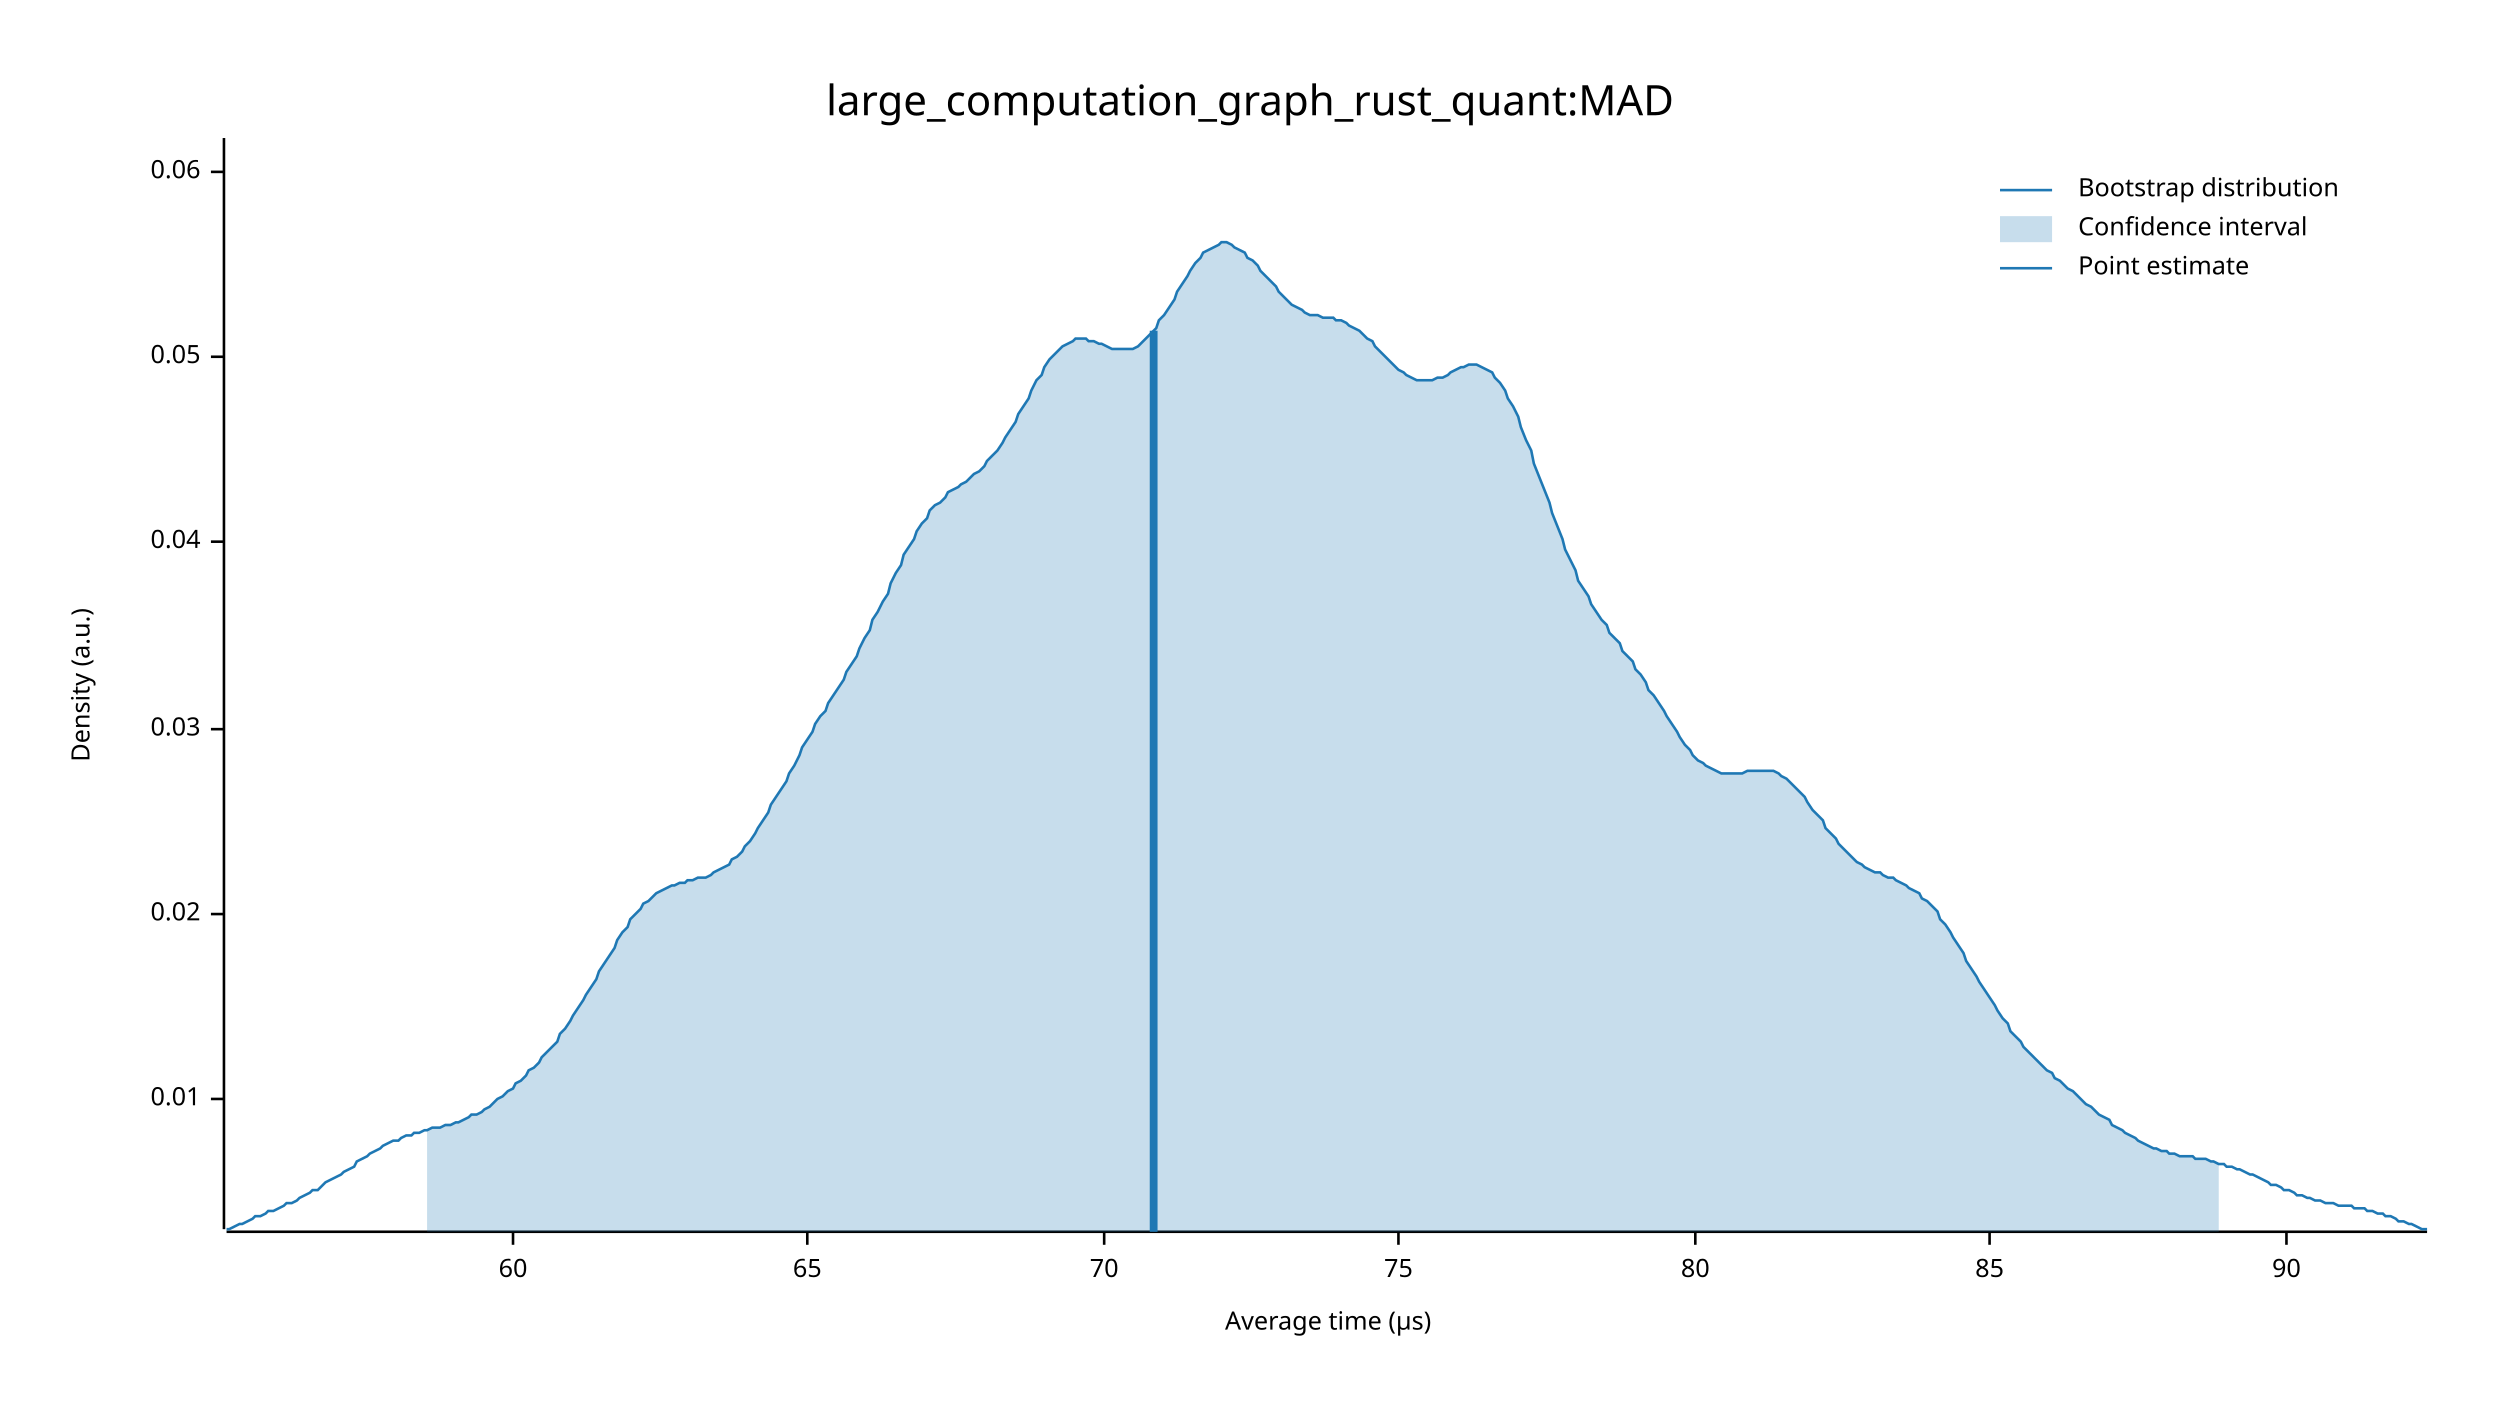
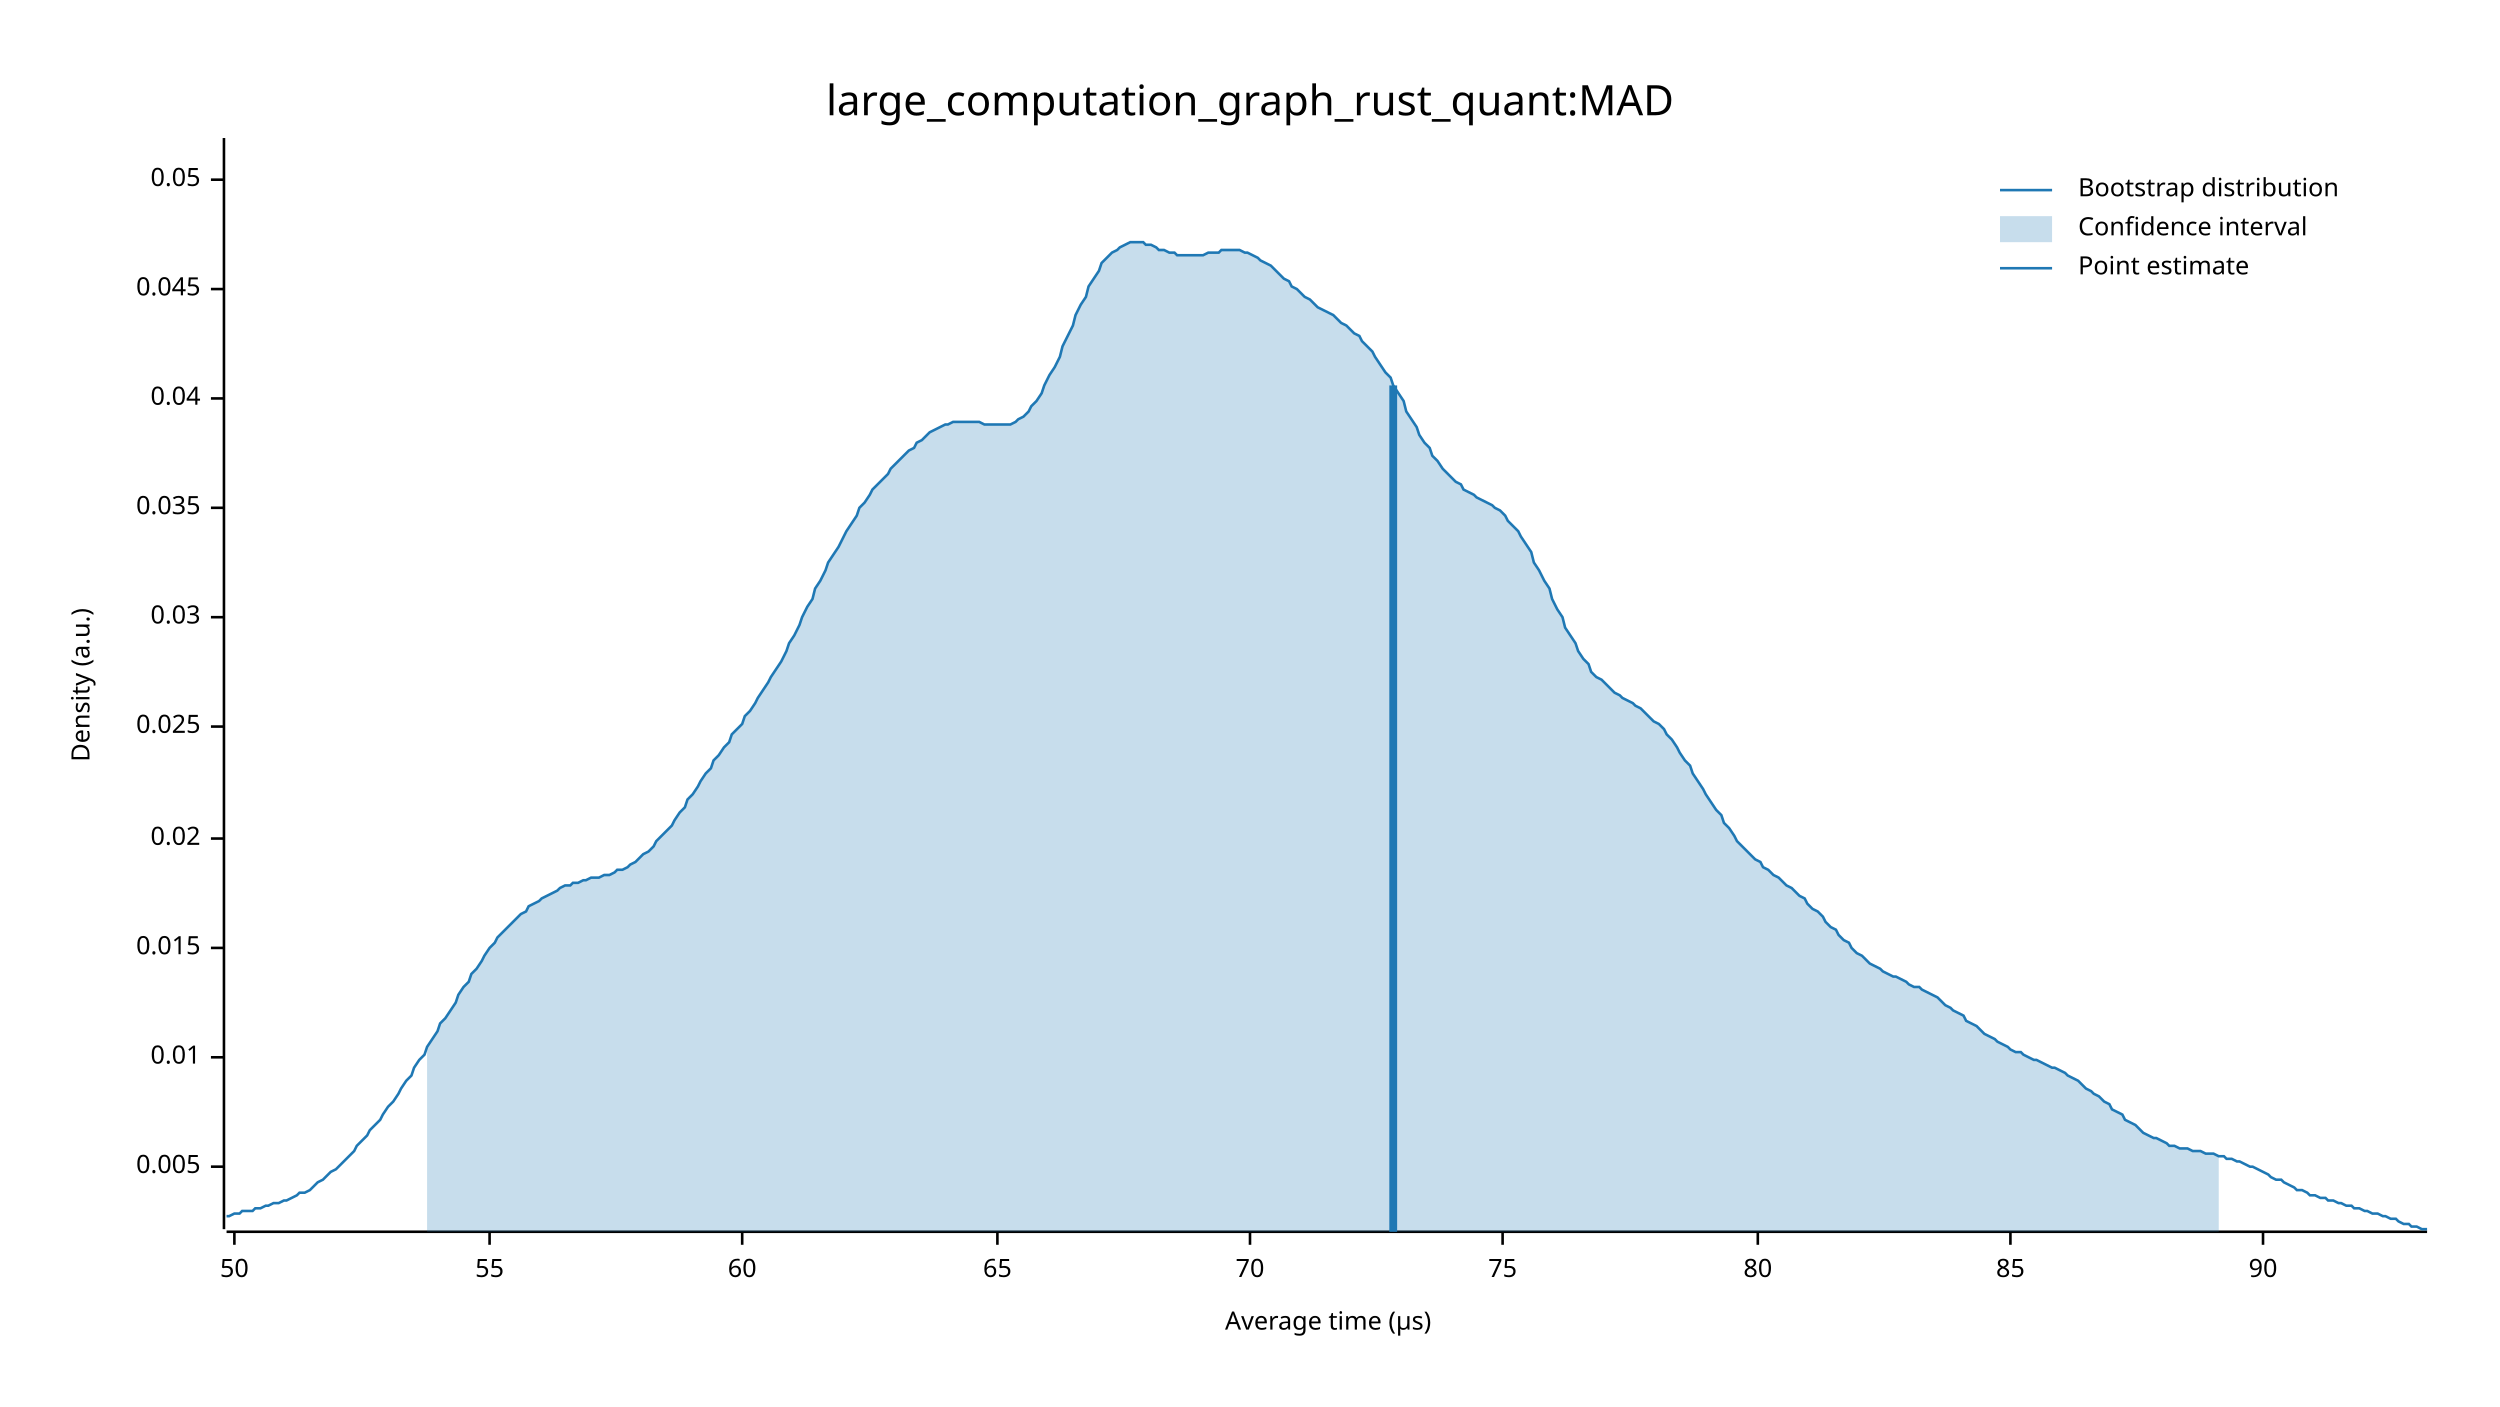
<svg xmlns="http://www.w3.org/2000/svg" width="960" height="540" viewBox="0 0 960 540">
  <text x="480" y="32" dy="0.76em" text-anchor="middle" font-family="sans-serif" font-size="16.129" opacity="1" fill="#000000">
large_computation_graph_rust_quant:MAD
</text>
  <text x="27" y="263" dy="0.76em" text-anchor="middle" font-family="sans-serif" font-size="9.677" opacity="1" fill="#000000" transform="rotate(270, 27, 263)">
Density (a.u.)
</text>
  <text x="510" y="513" dy="-0.5ex" text-anchor="middle" font-family="sans-serif" font-size="9.677" opacity="1" fill="#000000">
Average time (µs)
</text>
  <polyline fill="none" opacity="1" stroke="#000000" stroke-width="1" points="86,53 86,472 " />
-   <text x="77" y="422" dy="0.5ex" text-anchor="end" font-family="sans-serif" font-size="9.677" opacity="1" fill="#000000">
+   <text x="77" y="448" dy="0.5ex" text-anchor="end" font-family="sans-serif" font-size="9.677" opacity="1" fill="#000000">
+ 0.005
+ </text>
+   <polyline fill="none" opacity="1" stroke="#000000" stroke-width="1" points="81,448 86,448 " />
+   <text x="77" y="406" dy="0.5ex" text-anchor="end" font-family="sans-serif" font-size="9.677" opacity="1" fill="#000000">
0.01
</text>
-   <polyline fill="none" opacity="1" stroke="#000000" stroke-width="1" points="81,422 86,422 " />
-   <text x="77" y="351" dy="0.5ex" text-anchor="end" font-family="sans-serif" font-size="9.677" opacity="1" fill="#000000">
+   <polyline fill="none" opacity="1" stroke="#000000" stroke-width="1" points="81,406 86,406 " />
+   <text x="77" y="364" dy="0.5ex" text-anchor="end" font-family="sans-serif" font-size="9.677" opacity="1" fill="#000000">
+ 0.015
+ </text>
+   <polyline fill="none" opacity="1" stroke="#000000" stroke-width="1" points="81,364 86,364 " />
+   <text x="77" y="322" dy="0.5ex" text-anchor="end" font-family="sans-serif" font-size="9.677" opacity="1" fill="#000000">
0.02
</text>
-   <polyline fill="none" opacity="1" stroke="#000000" stroke-width="1" points="81,351 86,351 " />
-   <text x="77" y="280" dy="0.5ex" text-anchor="end" font-family="sans-serif" font-size="9.677" opacity="1" fill="#000000">
+   <polyline fill="none" opacity="1" stroke="#000000" stroke-width="1" points="81,322 86,322 " />
+   <text x="77" y="279" dy="0.5ex" text-anchor="end" font-family="sans-serif" font-size="9.677" opacity="1" fill="#000000">
+ 0.025
+ </text>
+   <polyline fill="none" opacity="1" stroke="#000000" stroke-width="1" points="81,279 86,279 " />
+   <text x="77" y="237" dy="0.5ex" text-anchor="end" font-family="sans-serif" font-size="9.677" opacity="1" fill="#000000">
0.03
</text>
-   <polyline fill="none" opacity="1" stroke="#000000" stroke-width="1" points="81,280 86,280 " />
-   <text x="77" y="208" dy="0.5ex" text-anchor="end" font-family="sans-serif" font-size="9.677" opacity="1" fill="#000000">
+   <polyline fill="none" opacity="1" stroke="#000000" stroke-width="1" points="81,237 86,237 " />
+   <text x="77" y="195" dy="0.5ex" text-anchor="end" font-family="sans-serif" font-size="9.677" opacity="1" fill="#000000">
+ 0.035
+ </text>
+   <polyline fill="none" opacity="1" stroke="#000000" stroke-width="1" points="81,195 86,195 " />
+   <text x="77" y="153" dy="0.5ex" text-anchor="end" font-family="sans-serif" font-size="9.677" opacity="1" fill="#000000">
0.04
</text>
-   <polyline fill="none" opacity="1" stroke="#000000" stroke-width="1" points="81,208 86,208 " />
-   <text x="77" y="137" dy="0.5ex" text-anchor="end" font-family="sans-serif" font-size="9.677" opacity="1" fill="#000000">
+   <polyline fill="none" opacity="1" stroke="#000000" stroke-width="1" points="81,153 86,153 " />
+   <text x="77" y="111" dy="0.5ex" text-anchor="end" font-family="sans-serif" font-size="9.677" opacity="1" fill="#000000">
+ 0.045
+ </text>
+   <polyline fill="none" opacity="1" stroke="#000000" stroke-width="1" points="81,111 86,111 " />
+   <text x="77" y="69" dy="0.5ex" text-anchor="end" font-family="sans-serif" font-size="9.677" opacity="1" fill="#000000">
0.05
</text>
-   <polyline fill="none" opacity="1" stroke="#000000" stroke-width="1" points="81,137 86,137 " />
-   <text x="77" y="66" dy="0.5ex" text-anchor="end" font-family="sans-serif" font-size="9.677" opacity="1" fill="#000000">
- 0.06
+   <polyline fill="none" opacity="1" stroke="#000000" stroke-width="1" points="81,69 86,69 " />
+   <polyline fill="none" opacity="1" stroke="#000000" stroke-width="1" points="87,473 932,473 " />
+   <text x="90" y="483" dy="0.76em" text-anchor="middle" font-family="sans-serif" font-size="9.677" opacity="1" fill="#000000">
+ 50
</text>
-   <polyline fill="none" opacity="1" stroke="#000000" stroke-width="1" points="81,66 86,66 " />
-   <polyline fill="none" opacity="1" stroke="#000000" stroke-width="1" points="87,473 932,473 " />
-   <text x="197" y="483" dy="0.76em" text-anchor="middle" font-family="sans-serif" font-size="9.677" opacity="1" fill="#000000">
+   <polyline fill="none" opacity="1" stroke="#000000" stroke-width="1" points="90,473 90,478 " />
+   <text x="188" y="483" dy="0.76em" text-anchor="middle" font-family="sans-serif" font-size="9.677" opacity="1" fill="#000000">
+ 55
+ </text>
+   <polyline fill="none" opacity="1" stroke="#000000" stroke-width="1" points="188,473 188,478 " />
+   <text x="285" y="483" dy="0.76em" text-anchor="middle" font-family="sans-serif" font-size="9.677" opacity="1" fill="#000000">
60
</text>
-   <polyline fill="none" opacity="1" stroke="#000000" stroke-width="1" points="197,473 197,478 " />
-   <text x="310" y="483" dy="0.76em" text-anchor="middle" font-family="sans-serif" font-size="9.677" opacity="1" fill="#000000">
+   <polyline fill="none" opacity="1" stroke="#000000" stroke-width="1" points="285,473 285,478 " />
+   <text x="383" y="483" dy="0.76em" text-anchor="middle" font-family="sans-serif" font-size="9.677" opacity="1" fill="#000000">
65
</text>
-   <polyline fill="none" opacity="1" stroke="#000000" stroke-width="1" points="310,473 310,478 " />
-   <text x="424" y="483" dy="0.76em" text-anchor="middle" font-family="sans-serif" font-size="9.677" opacity="1" fill="#000000">
+   <polyline fill="none" opacity="1" stroke="#000000" stroke-width="1" points="383,473 383,478 " />
+   <text x="480" y="483" dy="0.76em" text-anchor="middle" font-family="sans-serif" font-size="9.677" opacity="1" fill="#000000">
70
</text>
-   <polyline fill="none" opacity="1" stroke="#000000" stroke-width="1" points="424,473 424,478 " />
-   <text x="537" y="483" dy="0.76em" text-anchor="middle" font-family="sans-serif" font-size="9.677" opacity="1" fill="#000000">
+   <polyline fill="none" opacity="1" stroke="#000000" stroke-width="1" points="480,473 480,478 " />
+   <text x="577" y="483" dy="0.76em" text-anchor="middle" font-family="sans-serif" font-size="9.677" opacity="1" fill="#000000">
75
</text>
-   <polyline fill="none" opacity="1" stroke="#000000" stroke-width="1" points="537,473 537,478 " />
-   <text x="651" y="483" dy="0.76em" text-anchor="middle" font-family="sans-serif" font-size="9.677" opacity="1" fill="#000000">
+   <polyline fill="none" opacity="1" stroke="#000000" stroke-width="1" points="577,473 577,478 " />
+   <text x="675" y="483" dy="0.76em" text-anchor="middle" font-family="sans-serif" font-size="9.677" opacity="1" fill="#000000">
80
</text>
-   <polyline fill="none" opacity="1" stroke="#000000" stroke-width="1" points="651,473 651,478 " />
-   <text x="764" y="483" dy="0.76em" text-anchor="middle" font-family="sans-serif" font-size="9.677" opacity="1" fill="#000000">
+   <polyline fill="none" opacity="1" stroke="#000000" stroke-width="1" points="675,473 675,478 " />
+   <text x="772" y="483" dy="0.76em" text-anchor="middle" font-family="sans-serif" font-size="9.677" opacity="1" fill="#000000">
85
</text>
-   <polyline fill="none" opacity="1" stroke="#000000" stroke-width="1" points="764,473 764,478 " />
-   <text x="878" y="483" dy="0.76em" text-anchor="middle" font-family="sans-serif" font-size="9.677" opacity="1" fill="#000000">
+   <polyline fill="none" opacity="1" stroke="#000000" stroke-width="1" points="772,473 772,478 " />
+   <text x="869" y="483" dy="0.76em" text-anchor="middle" font-family="sans-serif" font-size="9.677" opacity="1" fill="#000000">
90
</text>
-   <polyline fill="none" opacity="1" stroke="#000000" stroke-width="1" points="878,473 878,478 " />
-   <polyline fill="none" opacity="1" stroke="#1F78B4" stroke-width="1" points="87,472 88,472 90,471 92,470 93,470 95,469 97,468 98,467 100,467 102,466 103,465 105,465 107,464 109,463 110,462 112,462 114,461 115,460 117,459 119,458 120,457 122,457 124,455 125,454 127,453 129,452 131,451 132,450 134,449 136,448 137,446 139,445 141,444 142,443 144,442 146,441 147,440 149,439 151,438 153,438 154,437 156,436 158,436 159,435 161,435 163,434 164,434 166,433 168,433 169,433 171,432 173,432 175,431 176,431 178,430 180,429 181,428 183,428 185,427 186,426 188,425 190,423 191,422 193,421 195,419 197,418 198,416 200,415 202,413 203,411 205,410 207,408 208,406 210,404 212,402 214,400 215,397 217,395 219,392 220,390 222,387 224,384 225,382 227,379 229,376 230,373 232,370 234,367 236,364 237,361 239,358 241,356 242,353 244,351 246,349 247,347 249,346 251,344 252,343 254,342 256,341 258,340 259,340 261,339 263,339 264,338 266,338 268,337 269,337 271,337 273,336 274,335 276,334 278,333 280,332 281,330 283,329 285,327 286,325 288,323 290,320 291,318 293,315 295,312 296,309 298,306 300,303 302,300 303,297 305,294 307,290 308,287 310,284 312,281 313,278 315,275 317,273 318,270 320,267 322,264 324,261 325,258 327,255 329,252 330,249 332,245 334,242 335,238 337,235 339,231 341,228 342,224 344,220 346,217 347,213 349,210 351,207 352,204 354,201 356,199 357,196 359,194 361,193 363,191 364,189 366,188 368,187 369,186 371,185 373,183 374,182 376,181 378,179 379,177 381,175 383,173 385,170 386,168 388,165 390,162 391,159 393,156 395,153 396,150 398,146 400,144 401,141 403,138 405,136 407,134 408,133 410,132 412,131 413,130 415,130 417,130 418,131 420,131 422,132 423,132 425,133 427,134 429,134 430,134 432,134 434,134 435,134 437,133 439,131 440,130 442,128 444,126 445,123 447,121 449,118 451,115 452,112 454,109 456,106 457,104 459,101 461,99 462,97 464,96 466,95 468,94 469,93 471,93 473,94 474,95 476,96 478,97 479,99 481,100 483,102 484,104 486,106 488,108 490,110 491,112 493,114 495,116 496,117 498,118 500,119 501,120 503,121 505,121 506,121 508,122 510,122 512,122 513,123 515,123 517,124 518,125 520,126 522,127 523,128 525,130 527,131 528,133 530,135 532,137 534,139 535,140 537,142 539,143 540,144 542,145 544,146 545,146 547,146 549,146 550,146 552,145 554,145 556,144 557,143 559,142 561,141 562,141 564,140 566,140 567,140 569,141 571,142 573,143 574,145 576,147 578,150 579,153 581,156 583,160 584,164 586,169 588,173 589,178 591,183 593,188 595,193 596,197 598,202 600,207 601,211 603,215 605,219 606,223 608,226 610,229 611,232 613,235 615,238 617,240 618,243 620,245 622,247 623,250 625,252 627,254 628,257 630,259 632,262 633,265 635,267 637,270 639,273 640,275 642,278 644,281 645,283 647,286 649,288 650,290 652,292 654,293 655,294 657,295 659,296 661,297 662,297 664,297 666,297 667,297 669,297 671,296 672,296 674,296 676,296 677,296 679,296 681,296 683,297 684,298 686,299 688,301 689,302 691,304 693,306 694,308 696,311 698,313 700,315 701,318 703,320 705,322 706,324 708,326 710,328 711,329 713,331 715,332 716,333 718,334 720,335 722,335 723,336 725,337 727,337 728,338 730,339 732,340 733,341 735,342 737,343 738,345 740,346 742,348 744,350 745,353 747,355 749,358 750,360 752,363 754,366 755,369 757,372 759,375 760,377 762,380 764,383 766,386 767,388 769,391 771,393 772,396 774,398 776,400 777,402 779,404 781,406 782,407 784,409 786,411 788,412 789,414 791,415 793,417 794,418 796,419 798,421 799,422 801,424 803,425 804,426 806,428 808,429 810,430 811,432 813,433 815,434 816,435 818,436 820,437 821,438 823,439 825,440 827,441 828,441 830,442 832,442 833,443 835,443 837,444 838,444 840,444 842,444 843,445 845,445 847,445 849,446 850,446 852,447 854,447 855,448 857,448 859,449 860,449 862,450 864,451 865,451 867,452 869,453 871,454 872,455 874,455 876,456 877,457 879,457 881,458 882,459 884,459 886,460 887,460 889,461 891,461 893,462 894,462 896,462 898,463 899,463 901,463 903,463 904,464 906,464 908,464 909,465 911,465 913,466 915,466 916,467 918,467 920,468 921,469 923,469 925,470 926,470 928,471 930,472 932,472 " />
-   <polygon opacity="0.25" fill="#1F78B4" points="164,434 166,433 168,433 169,433 171,432 173,432 175,431 176,431 178,430 180,429 181,428 183,428 185,427 186,426 188,425 190,423 191,422 193,421 195,419 197,418 198,416 200,415 202,413 203,411 205,410 207,408 208,406 210,404 212,402 214,400 215,397 217,395 219,392 220,390 222,387 224,384 225,382 227,379 229,376 230,373 232,370 234,367 236,364 237,361 239,358 241,356 242,353 244,351 246,349 247,347 249,346 251,344 252,343 254,342 256,341 258,340 259,340 261,339 263,339 264,338 266,338 268,337 269,337 271,337 273,336 274,335 276,334 278,333 280,332 281,330 283,329 285,327 286,325 288,323 290,320 291,318 293,315 295,312 296,309 298,306 300,303 302,300 303,297 305,294 307,290 308,287 310,284 312,281 313,278 315,275 317,273 318,270 320,267 322,264 324,261 325,258 327,255 329,252 330,249 332,245 334,242 335,238 337,235 339,231 341,228 342,224 344,220 346,217 347,213 349,210 351,207 352,204 354,201 356,199 357,196 359,194 361,193 363,191 364,189 366,188 368,187 369,186 371,185 373,183 374,182 376,181 378,179 379,177 381,175 383,173 385,170 386,168 388,165 390,162 391,159 393,156 395,153 396,150 398,146 400,144 401,141 403,138 405,136 407,134 408,133 410,132 412,131 413,130 415,130 417,130 418,131 420,131 422,132 423,132 425,133 427,134 429,134 430,134 432,134 434,134 435,134 437,133 439,131 440,130 442,128 444,126 445,123 447,121 449,118 451,115 452,112 454,109 456,106 457,104 459,101 461,99 462,97 464,96 466,95 468,94 469,93 471,93 473,94 474,95 476,96 478,97 479,99 481,100 483,102 484,104 486,106 488,108 490,110 491,112 493,114 495,116 496,117 498,118 500,119 501,120 503,121 505,121 506,121 508,122 510,122 512,122 513,123 515,123 517,124 518,125 520,126 522,127 523,128 525,130 527,131 528,133 530,135 532,137 534,139 535,140 537,142 539,143 540,144 542,145 544,146 545,146 547,146 549,146 550,146 552,145 554,145 556,144 557,143 559,142 561,141 562,141 564,140 566,140 567,140 569,141 571,142 573,143 574,145 576,147 578,150 579,153 581,156 583,160 584,164 586,169 588,173 589,178 591,183 593,188 595,193 596,197 598,202 600,207 601,211 603,215 605,219 606,223 608,226 610,229 611,232 613,235 615,238 617,240 618,243 620,245 622,247 623,250 625,252 627,254 628,257 630,259 632,262 633,265 635,267 637,270 639,273 640,275 642,278 644,281 645,283 647,286 649,288 650,290 652,292 654,293 655,294 657,295 659,296 661,297 662,297 664,297 666,297 667,297 669,297 671,296 672,296 674,296 676,296 677,296 679,296 681,296 683,297 684,298 686,299 688,301 689,302 691,304 693,306 694,308 696,311 698,313 700,315 701,318 703,320 705,322 706,324 708,326 710,328 711,329 713,331 715,332 716,333 718,334 720,335 722,335 723,336 725,337 727,337 728,338 730,339 732,340 733,341 735,342 737,343 738,345 740,346 742,348 744,350 745,353 747,355 749,358 750,360 752,363 754,366 755,369 757,372 759,375 760,377 762,380 764,383 766,386 767,388 769,391 771,393 772,396 774,398 776,400 777,402 779,404 781,406 782,407 784,409 786,411 788,412 789,414 791,415 793,417 794,418 796,419 798,421 799,422 801,424 803,425 804,426 806,428 808,429 810,430 811,432 813,433 815,434 816,435 818,436 820,437 821,438 823,439 825,440 827,441 828,441 830,442 832,442 833,443 835,443 837,444 838,444 840,444 842,444 843,445 845,445 847,445 849,446 850,446 852,447 852,473 164,473 " />
-   <polyline fill="none" opacity="1" stroke="#1F78B4" stroke-width="3" points="443,473 443,127 " />
+   <polyline fill="none" opacity="1" stroke="#000000" stroke-width="1" points="869,473 869,478 " />
+   <polyline fill="none" opacity="1" stroke="#1F78B4" stroke-width="1" points="87,467 88,467 90,466 92,466 93,465 95,465 97,465 98,464 100,464 102,463 103,463 105,462 107,462 109,461 110,461 112,460 114,459 115,458 117,458 119,457 120,456 122,454 124,453 125,452 127,450 129,449 131,447 132,446 134,444 136,442 137,440 139,438 141,436 142,434 144,432 146,430 147,428 149,425 151,423 153,420 154,418 156,415 158,413 159,410 161,407 163,405 164,402 166,399 168,396 169,393 171,391 173,388 175,385 176,382 178,379 180,377 181,374 183,372 185,369 186,367 188,364 190,362 191,360 193,358 195,356 197,354 198,353 200,351 202,350 203,348 205,347 207,346 208,345 210,344 212,343 214,342 215,341 217,340 219,340 220,339 222,339 224,338 225,338 227,337 229,337 230,337 232,336 234,336 236,335 237,334 239,334 241,333 242,332 244,331 246,329 247,328 249,327 251,325 252,323 254,321 256,319 258,317 259,315 261,312 263,310 264,307 266,305 268,302 269,300 271,297 273,295 274,292 276,290 278,287 280,285 281,282 283,280 285,278 286,275 288,273 290,270 291,268 293,265 295,262 296,260 298,257 300,254 302,250 303,247 305,244 307,240 308,237 310,233 312,230 313,226 315,223 317,219 318,216 320,213 322,210 324,206 325,204 327,201 329,198 330,195 332,193 334,190 335,188 337,186 339,184 341,182 342,180 344,178 346,176 347,175 349,173 351,172 352,170 354,169 356,167 357,166 359,165 361,164 363,163 364,163 366,162 368,162 369,162 371,162 373,162 374,162 376,162 378,163 379,163 381,163 383,163 385,163 386,163 388,163 390,162 391,161 393,160 395,158 396,156 398,154 400,151 401,148 403,144 405,141 407,137 408,133 410,129 412,125 413,121 415,117 417,114 418,110 420,107 422,104 423,101 425,99 427,97 429,96 430,95 432,94 434,93 435,93 437,93 439,93 440,94 442,94 444,95 445,96 447,96 449,97 451,97 452,98 454,98 456,98 457,98 459,98 461,98 462,98 464,97 466,97 468,97 469,96 471,96 473,96 474,96 476,96 478,97 479,97 481,98 483,99 484,100 486,101 488,102 490,104 491,105 493,107 495,108 496,110 498,111 500,113 501,114 503,115 505,117 506,118 508,119 510,120 512,121 513,122 515,124 517,125 518,126 520,128 522,129 523,131 525,133 527,135 528,137 530,140 532,143 534,145 535,148 537,151 539,154 540,158 542,161 544,164 545,167 547,170 549,172 550,175 552,177 554,180 556,182 557,183 559,185 561,186 562,188 564,189 566,190 567,191 569,192 571,193 573,194 574,195 576,196 578,198 579,200 581,202 583,204 584,206 586,209 588,212 589,216 591,219 593,223 595,226 596,230 598,234 600,237 601,241 603,244 605,247 606,250 608,253 610,255 611,258 613,260 615,261 617,263 618,264 620,266 622,267 623,268 625,269 627,270 628,271 630,272 632,274 633,275 635,277 637,278 639,280 640,282 642,284 644,287 645,289 647,292 649,294 650,297 652,300 654,303 655,305 657,308 659,311 661,313 662,316 664,318 666,321 667,323 669,325 671,327 672,328 674,330 676,331 677,333 679,334 681,336 683,337 684,338 686,340 688,341 689,342 691,344 693,345 694,347 696,349 698,350 700,352 701,354 703,356 705,357 706,359 708,361 710,362 711,364 713,366 715,367 716,368 718,370 720,371 722,372 723,373 725,374 727,375 728,375 730,376 732,377 733,378 735,379 737,379 738,380 740,381 742,382 744,383 745,384 747,386 749,387 750,388 752,389 754,390 755,392 757,393 759,394 760,395 762,397 764,398 766,399 767,400 769,401 771,402 772,403 774,404 776,404 777,405 779,406 781,407 782,407 784,408 786,409 788,410 789,410 791,411 793,412 794,413 796,414 798,415 799,416 801,418 803,419 804,420 806,421 808,423 810,424 811,426 813,427 815,428 816,430 818,431 820,432 821,433 823,435 825,436 827,437 828,437 830,438 832,439 833,440 835,440 837,441 838,441 840,441 842,442 843,442 845,442 847,443 849,443 850,443 852,444 854,444 855,445 857,445 859,446 860,446 862,447 864,448 865,448 867,449 869,450 871,451 872,452 874,453 876,453 877,454 879,455 881,456 882,457 884,457 886,458 887,459 889,459 891,460 893,460 894,461 896,461 898,462 899,462 901,463 903,463 904,464 906,464 908,465 909,465 911,466 913,466 915,467 916,467 918,468 920,468 921,469 923,470 925,470 926,471 928,471 930,472 932,472 " />
+   <polygon opacity="0.25" fill="#1F78B4" points="164,402 166,399 168,396 169,393 171,391 173,388 175,385 176,382 178,379 180,377 181,374 183,372 185,369 186,367 188,364 190,362 191,360 193,358 195,356 197,354 198,353 200,351 202,350 203,348 205,347 207,346 208,345 210,344 212,343 214,342 215,341 217,340 219,340 220,339 222,339 224,338 225,338 227,337 229,337 230,337 232,336 234,336 236,335 237,334 239,334 241,333 242,332 244,331 246,329 247,328 249,327 251,325 252,323 254,321 256,319 258,317 259,315 261,312 263,310 264,307 266,305 268,302 269,300 271,297 273,295 274,292 276,290 278,287 280,285 281,282 283,280 285,278 286,275 288,273 290,270 291,268 293,265 295,262 296,260 298,257 300,254 302,250 303,247 305,244 307,240 308,237 310,233 312,230 313,226 315,223 317,219 318,216 320,213 322,210 324,206 325,204 327,201 329,198 330,195 332,193 334,190 335,188 337,186 339,184 341,182 342,180 344,178 346,176 347,175 349,173 351,172 352,170 354,169 356,167 357,166 359,165 361,164 363,163 364,163 366,162 368,162 369,162 371,162 373,162 374,162 376,162 378,163 379,163 381,163 383,163 385,163 386,163 388,163 390,162 391,161 393,160 395,158 396,156 398,154 400,151 401,148 403,144 405,141 407,137 408,133 410,129 412,125 413,121 415,117 417,114 418,110 420,107 422,104 423,101 425,99 427,97 429,96 430,95 432,94 434,93 435,93 437,93 439,93 440,94 442,94 444,95 445,96 447,96 449,97 451,97 452,98 454,98 456,98 457,98 459,98 461,98 462,98 464,97 466,97 468,97 469,96 471,96 473,96 474,96 476,96 478,97 479,97 481,98 483,99 484,100 486,101 488,102 490,104 491,105 493,107 495,108 496,110 498,111 500,113 501,114 503,115 505,117 506,118 508,119 510,120 512,121 513,122 515,124 517,125 518,126 520,128 522,129 523,131 525,133 527,135 528,137 530,140 532,143 534,145 535,148 537,151 539,154 540,158 542,161 544,164 545,167 547,170 549,172 550,175 552,177 554,180 556,182 557,183 559,185 561,186 562,188 564,189 566,190 567,191 569,192 571,193 573,194 574,195 576,196 578,198 579,200 581,202 583,204 584,206 586,209 588,212 589,216 591,219 593,223 595,226 596,230 598,234 600,237 601,241 603,244 605,247 606,250 608,253 610,255 611,258 613,260 615,261 617,263 618,264 620,266 622,267 623,268 625,269 627,270 628,271 630,272 632,274 633,275 635,277 637,278 639,280 640,282 642,284 644,287 645,289 647,292 649,294 650,297 652,300 654,303 655,305 657,308 659,311 661,313 662,316 664,318 666,321 667,323 669,325 671,327 672,328 674,330 676,331 677,333 679,334 681,336 683,337 684,338 686,340 688,341 689,342 691,344 693,345 694,347 696,349 698,350 700,352 701,354 703,356 705,357 706,359 708,361 710,362 711,364 713,366 715,367 716,368 718,370 720,371 722,372 723,373 725,374 727,375 728,375 730,376 732,377 733,378 735,379 737,379 738,380 740,381 742,382 744,383 745,384 747,386 749,387 750,388 752,389 754,390 755,392 757,393 759,394 760,395 762,397 764,398 766,399 767,400 769,401 771,402 772,403 774,404 776,404 777,405 779,406 781,407 782,407 784,408 786,409 788,410 789,410 791,411 793,412 794,413 796,414 798,415 799,416 801,418 803,419 804,420 806,421 808,423 810,424 811,426 813,427 815,428 816,430 818,431 820,432 821,433 823,435 825,436 827,437 828,437 830,438 832,439 833,440 835,440 837,441 838,441 840,441 842,442 843,442 845,442 847,443 849,443 850,443 852,444 852,473 164,473 " />
+   <polyline fill="none" opacity="1" stroke="#1F78B4" stroke-width="3" points="535,473 535,148 " />
  <text x="798" y="68" dy="0.76em" text-anchor="start" font-family="sans-serif" font-size="9.677" opacity="1" fill="#000000">
Bootstrap distribution
</text>
  <text x="798" y="83" dy="0.76em" text-anchor="start" font-family="sans-serif" font-size="9.677" opacity="1" fill="#000000">
Confidence interval
</text>
  <text x="798" y="98" dy="0.76em" text-anchor="start" font-family="sans-serif" font-size="9.677" opacity="1" fill="#000000">
Point estimate
</text>
  <polyline fill="none" opacity="1" stroke="#1F78B4" stroke-width="1" points="768,73 788,73 " />
  <rect x="768" y="83" width="20" height="10" opacity="0.25" fill="#1F78B4" stroke="none" />
  <polyline fill="none" opacity="1" stroke="#1F78B4" stroke-width="1" points="768,103 788,103 " />
</svg>
